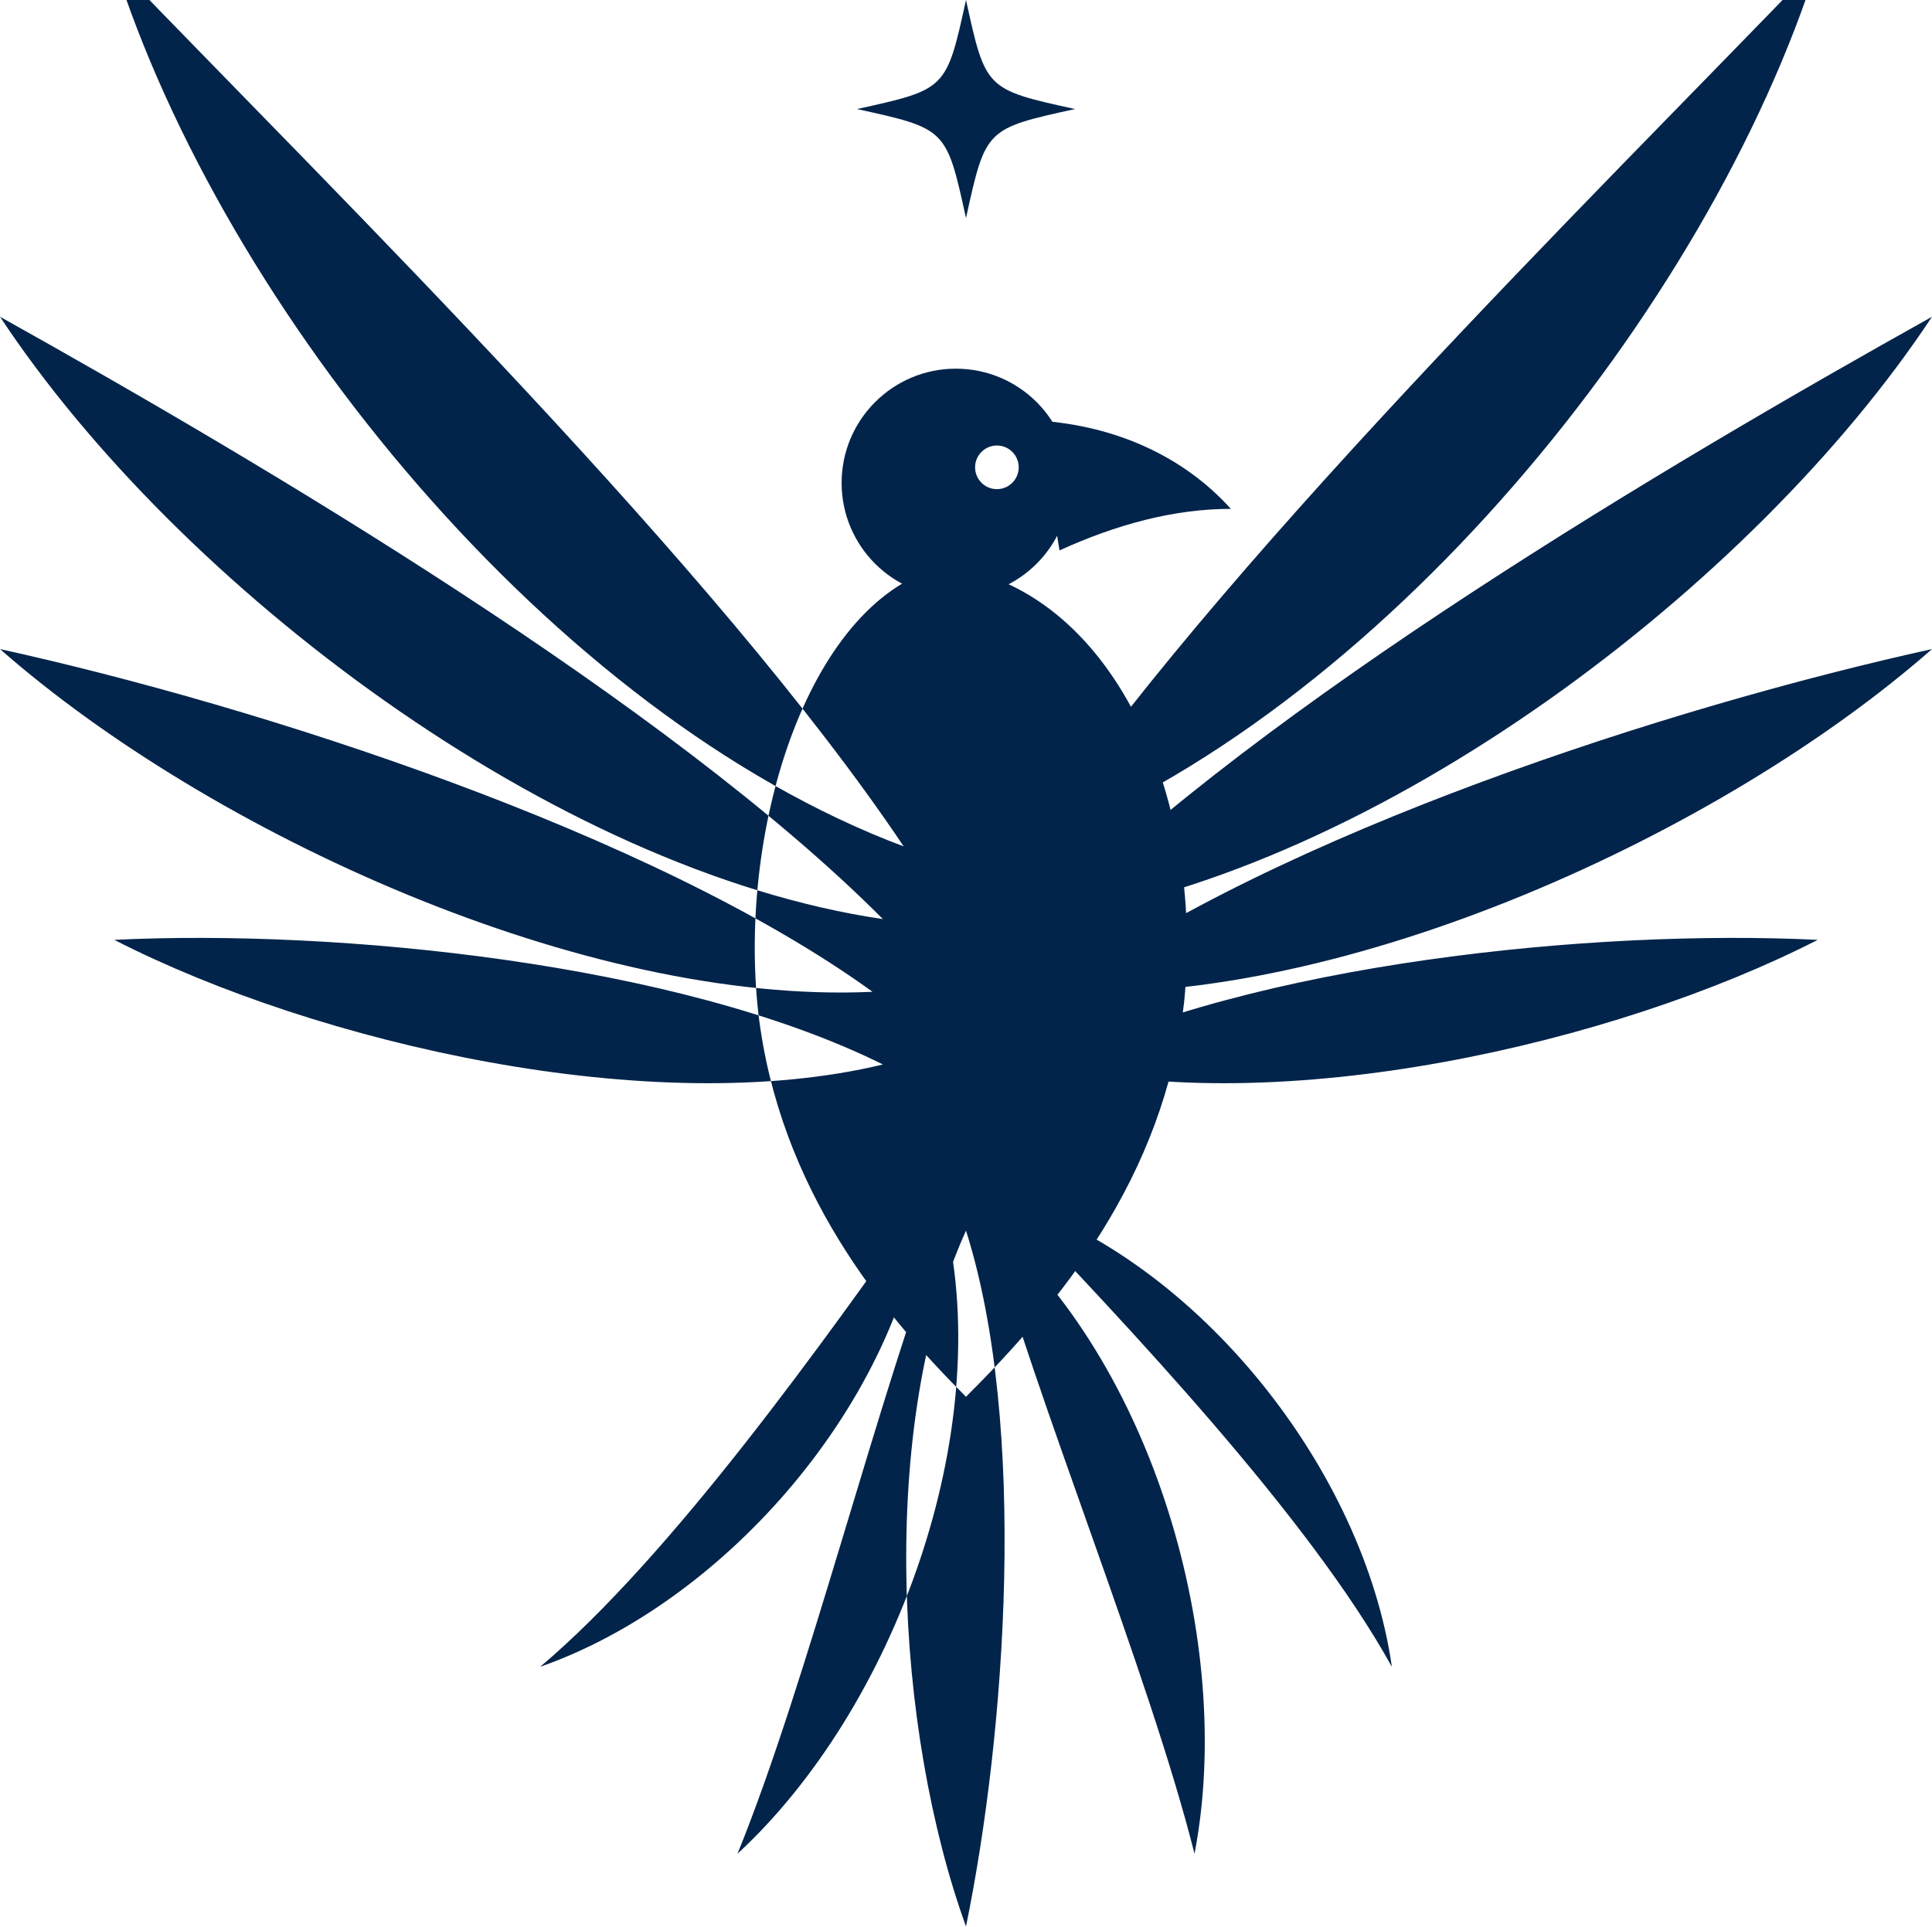
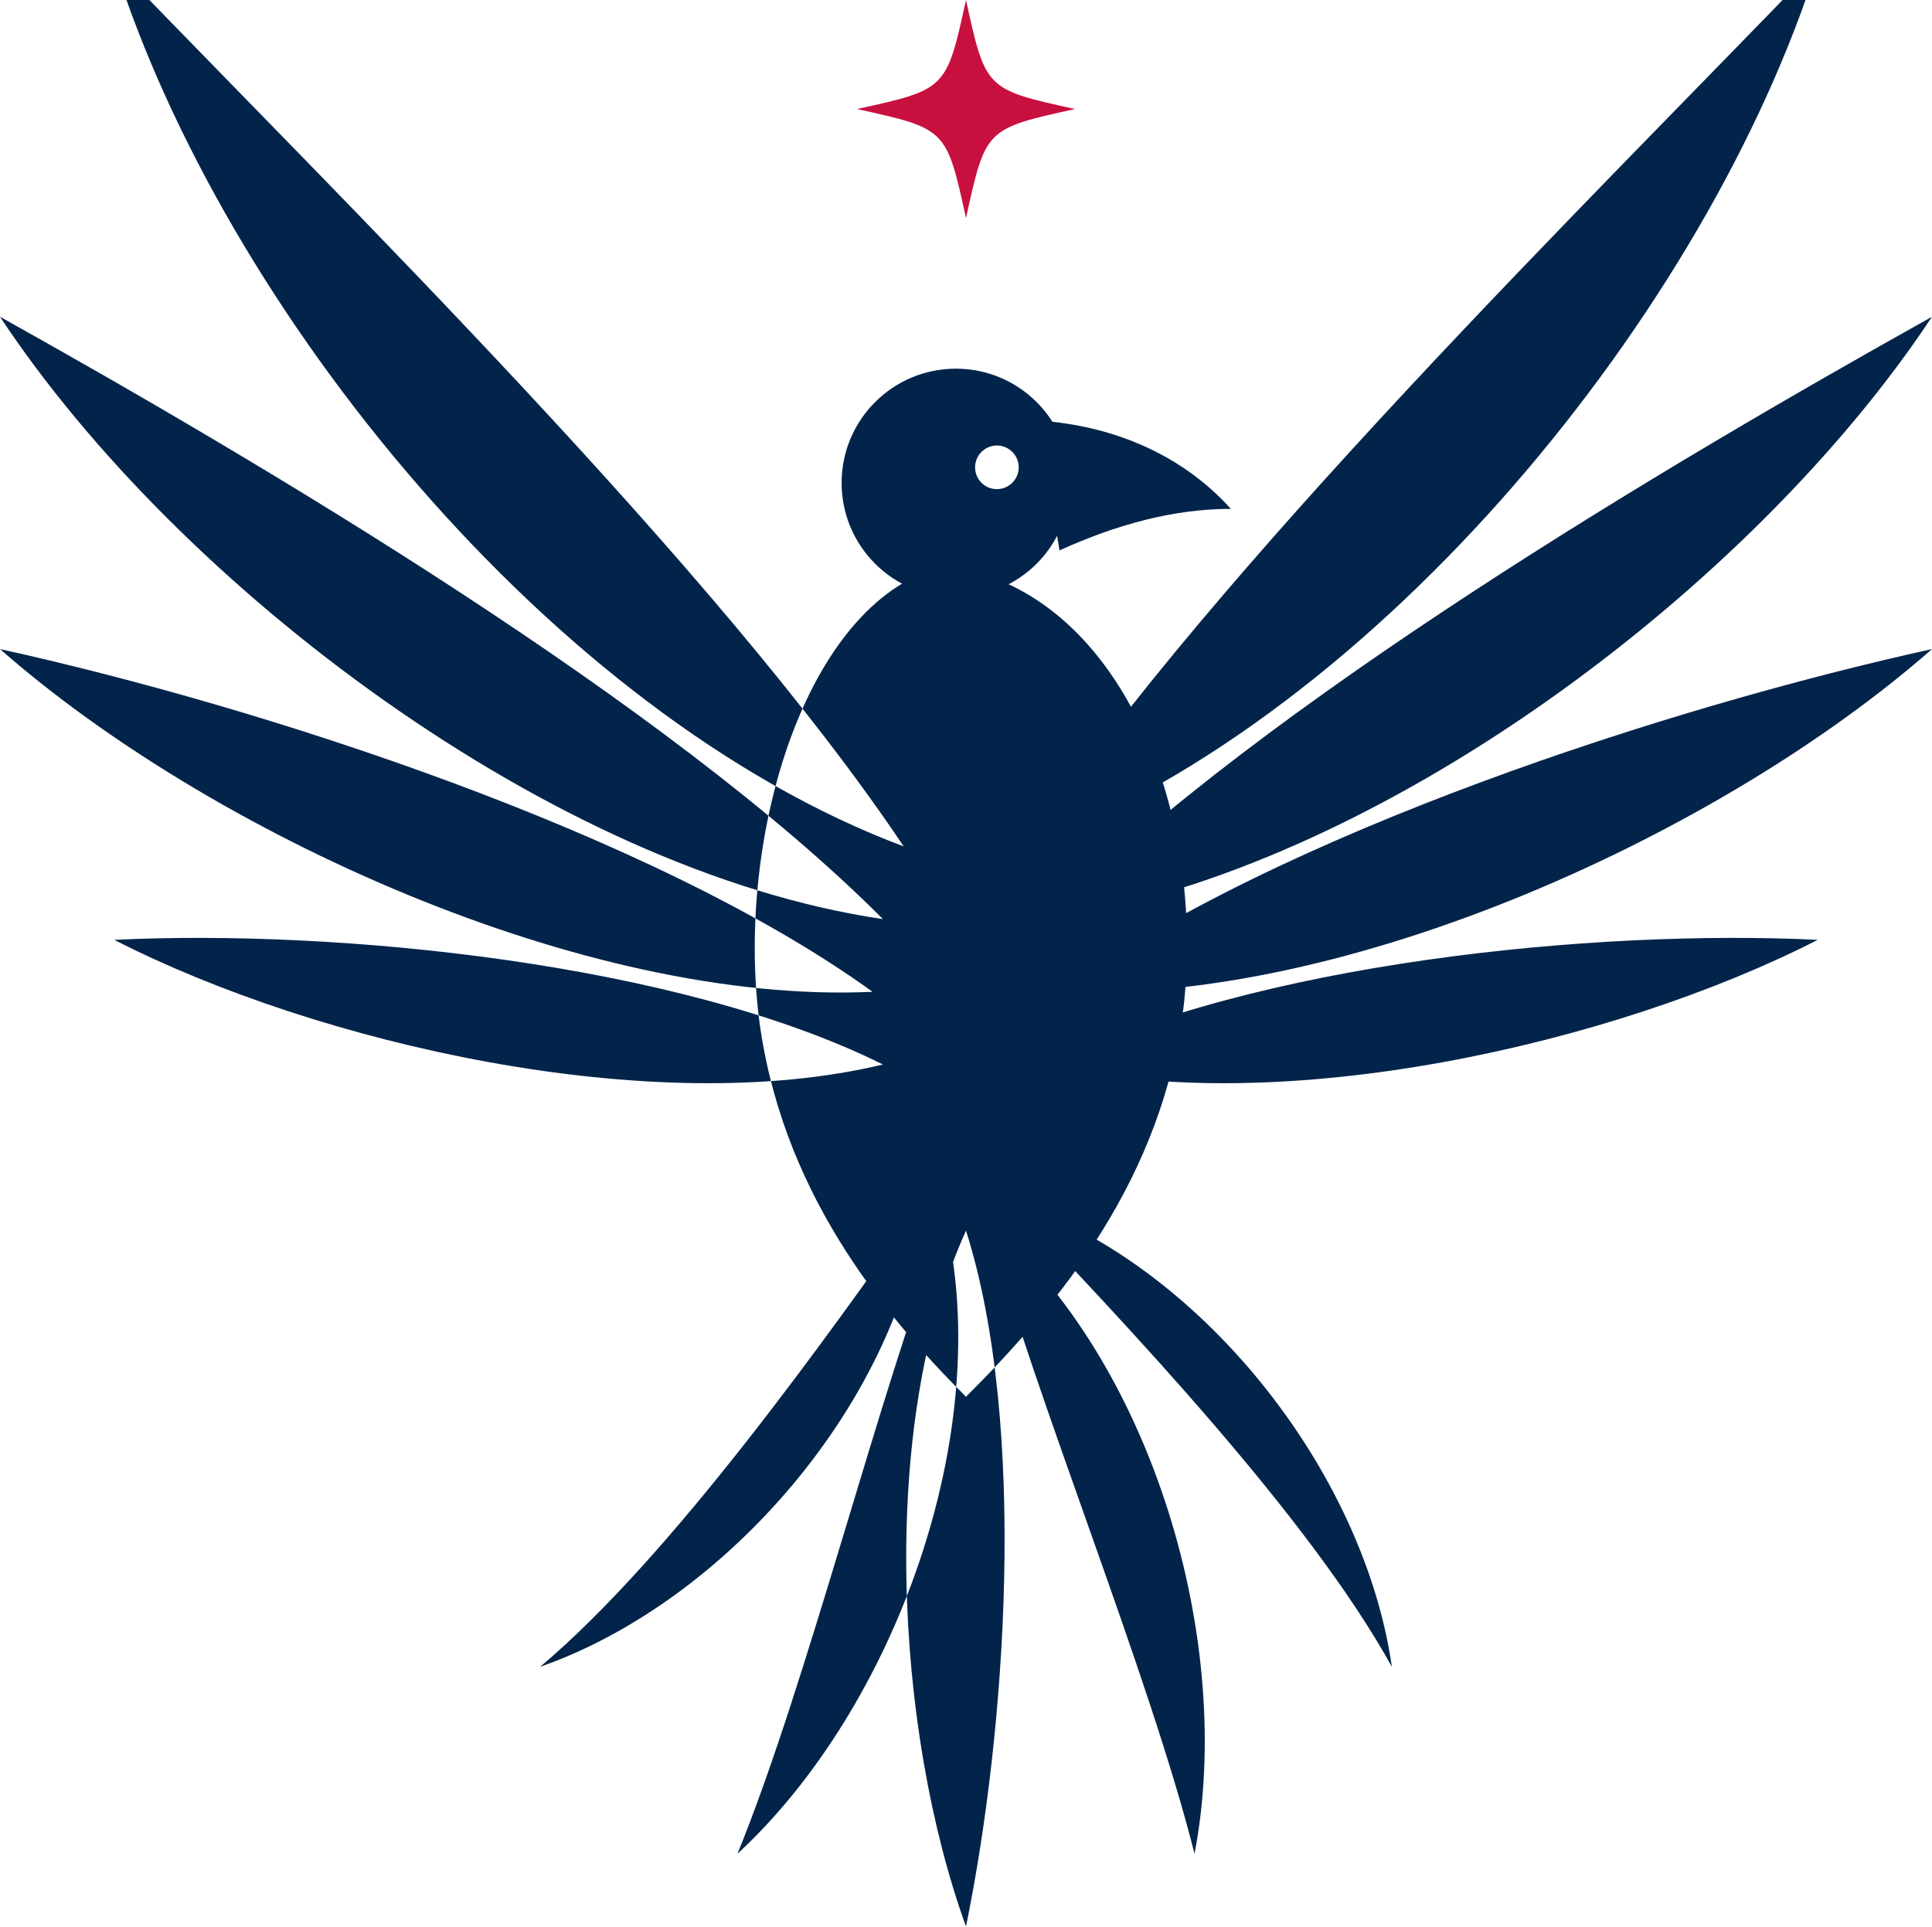
<svg xmlns="http://www.w3.org/2000/svg" viewBox="0 0 372 371" width="372" height="371">
  <defs />
  <g transform="translate(-70 -99)">
    <path d="M244 262 C208.1 208.4 136.3 138 92 92 C113.1 158.8 176.5 236.7 244 262Z M268 262 C303.9 208.4 375.7 138 420 92 C398.9 158.8 335.5 236.7 268 262Z M240 276 C198.6 234.4 120.5 188.2 70 160 C104.3 211.9 176.6 266.7 240 276Z M272 276 C313.4 234.4 391.5 188.2 442 160 C407.7 211.9 335.4 266.7 272 276Z M238 290 C195.7 259.4 120 235 70 224 C110.4 259.5 182.7 292.6 238 290Z M274 290 C316.3 259.4 392 235 442 224 C401.6 259.5 329.3 292.6 274 290Z M240 304 C200.6 284.4 134.9 277.9 92 280 C131.3 300.1 195.7 314.7 240 304Z M272 304 C311.4 284.4 377.1 277.9 420 280 C380.7 300.1 316.3 314.7 272 304Z M256 336 C239 373.5 242.4 432.5 256 470 C263.7 432.5 267.9 373.5 256 336Z M252 334 C261.7 375 242.2 428.1 212 456 C225.6 422.6 239.1 367.6 252 334Z M260 334 C292.1 361.3 307.8 415.6 300 456 C291.2 421.1 269.5 368.7 260 334Z M248 330 C243.5 368.5 210 407.4 174 420 C199.4 398.6 229.1 356.7 248 330Z M264 330 C300.9 341.9 332.6 382.2 338 420 C322 391 286.5 353.7 264 330Z M252 208 C284 212 302 252 298 292 C294 326 274 350 256 368 C240 352 220 328 216 294 C212 258 226 214 252 208Z M270 180 C285 181 298 187 307 197 C296 197 285 200 274 205 Z" fill="#03244A" />
    <path d="M254 170 a22 22 0 1 0 0.1 0Z M262 184.8 a4.2 4.2 0 1 1 -0.1 0Z" fill="#03244A" fill-rule="evenodd" />
-     <path d="M256 99 C259.78 116.22 259.78 116.22 277 120 C259.78 123.78 259.78 123.78 256 141 C252.22 123.78 252.22 123.78 235 120 C252.22 116.22 252.22 116.22 256 99Z" fill="#03244A" />
+     <path d="M256 99 C259.78 116.22 259.78 116.22 277 120 C259.78 123.78 259.78 123.78 256 141 C252.22 123.78 252.22 123.78 235 120 C252.22 116.22 252.22 116.22 256 99Z" fill="#C8103F" />
  </g>
</svg>
